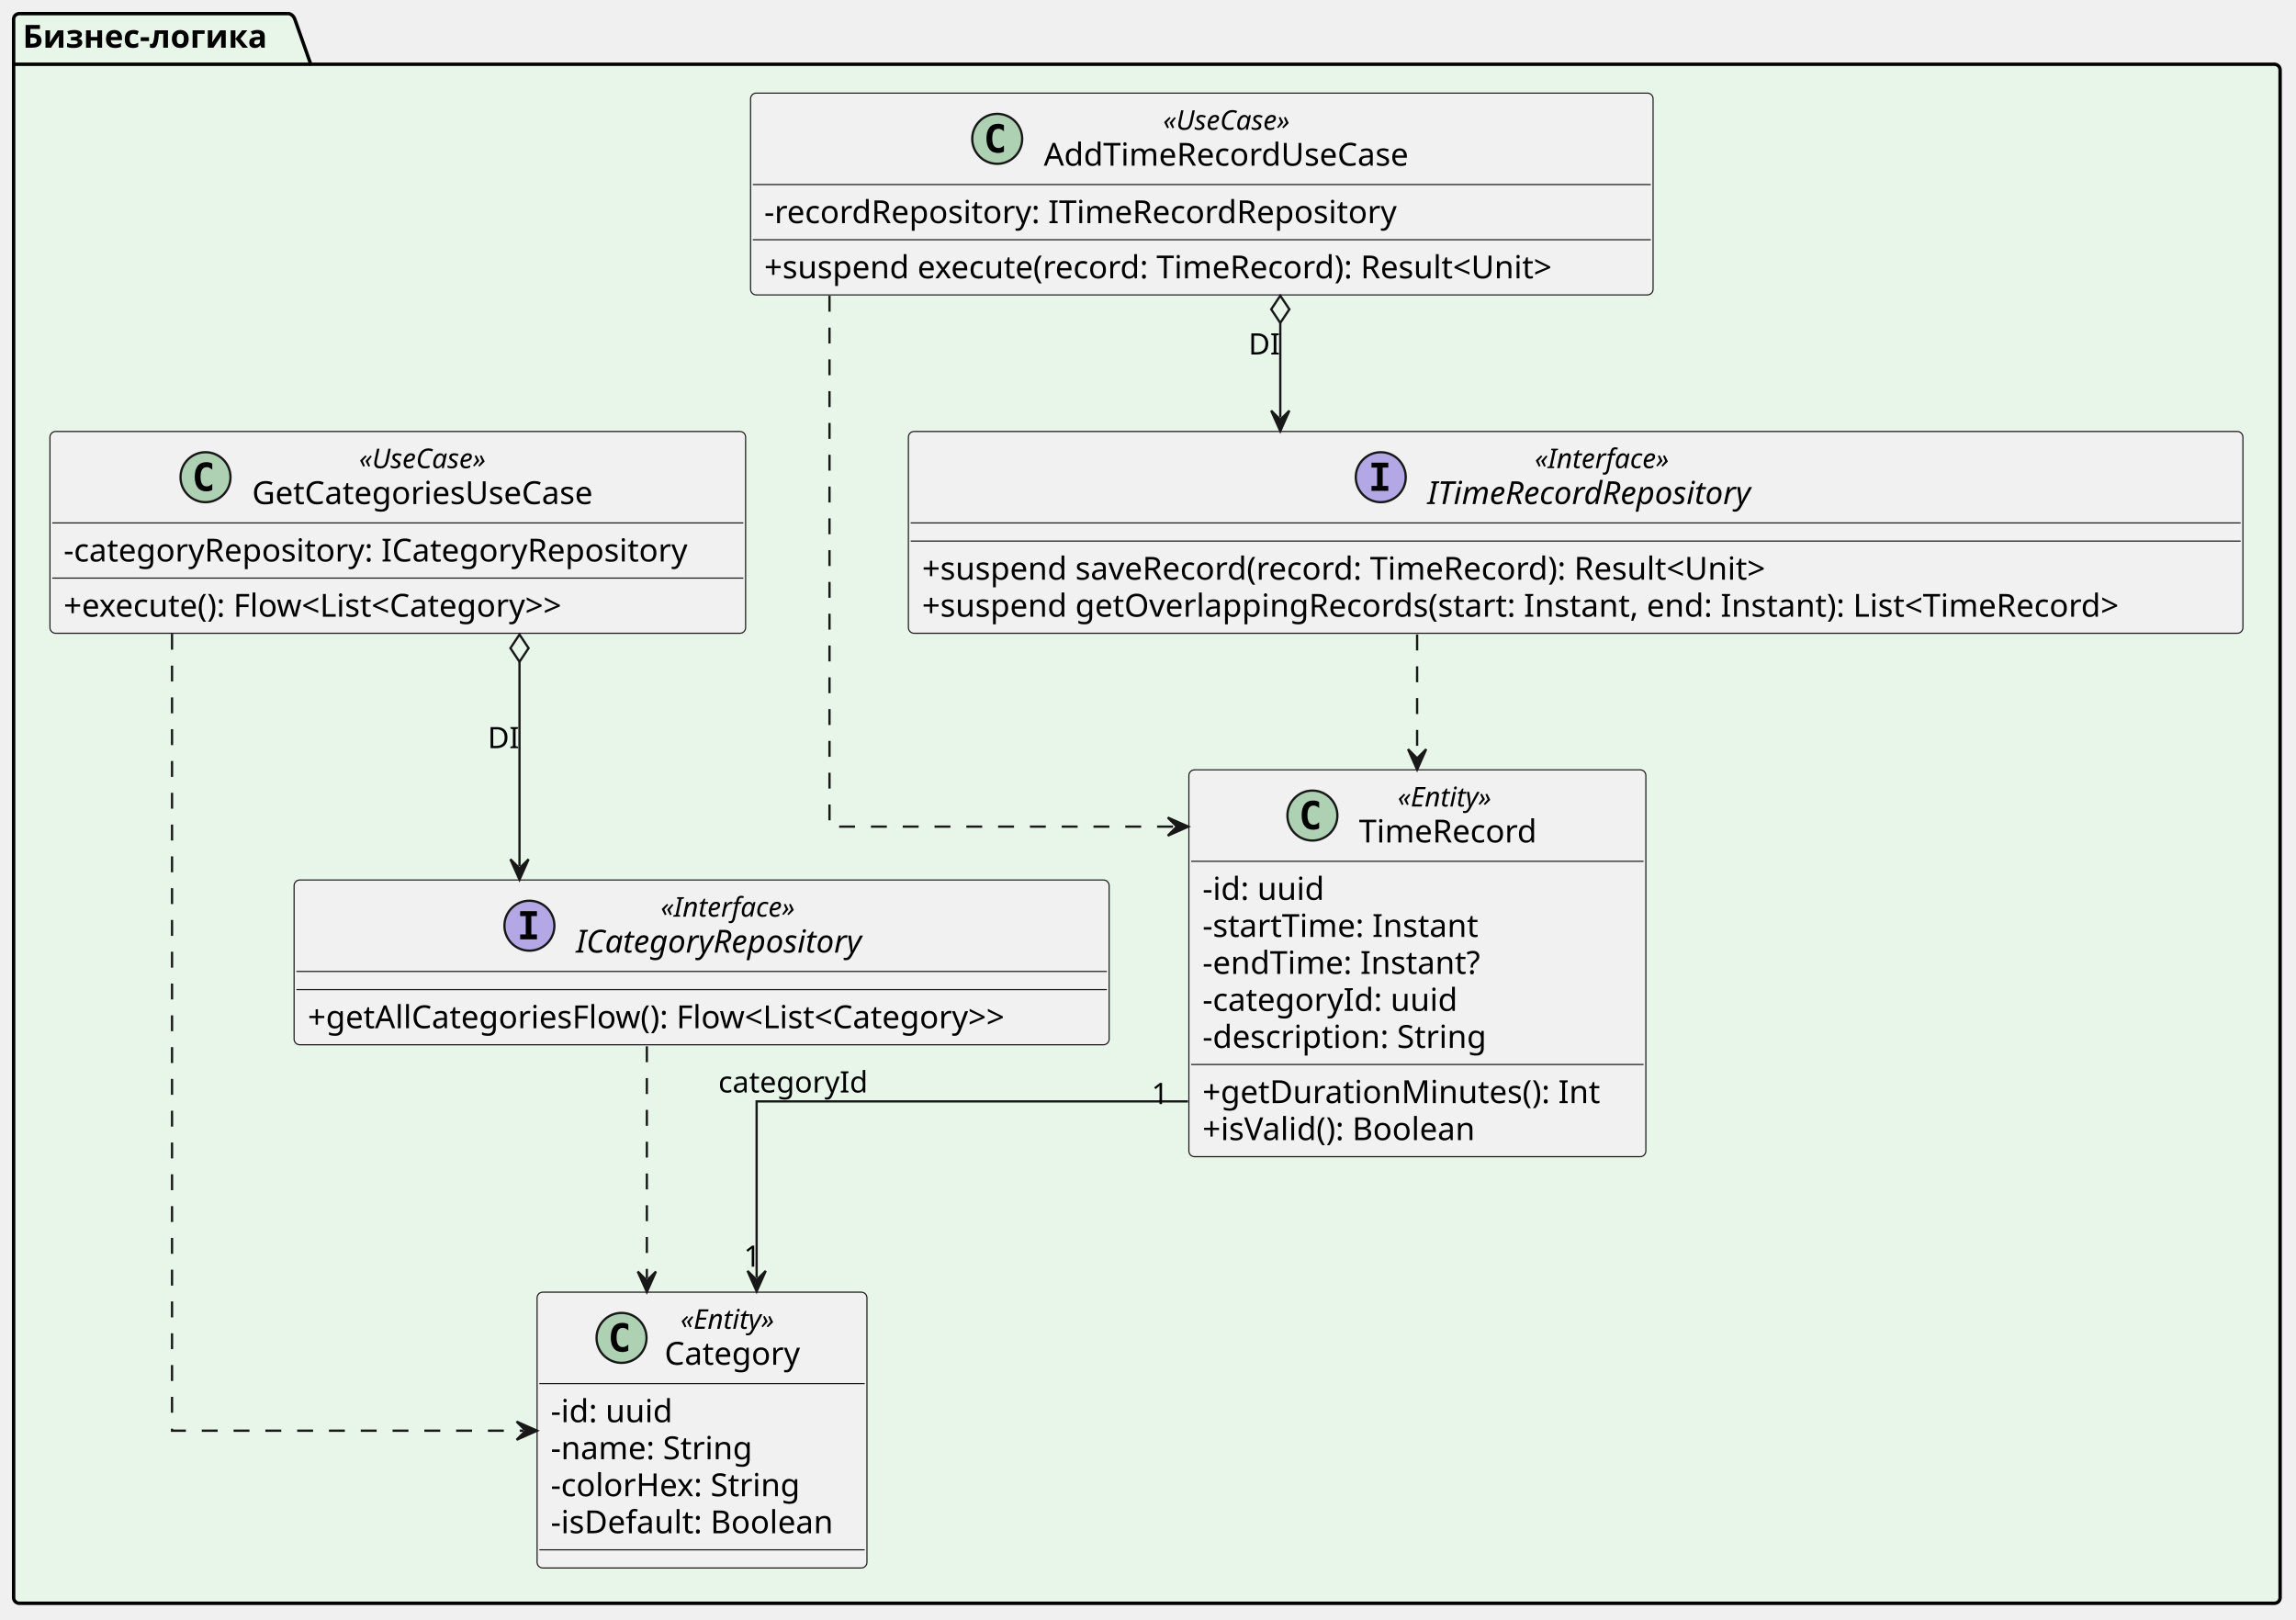
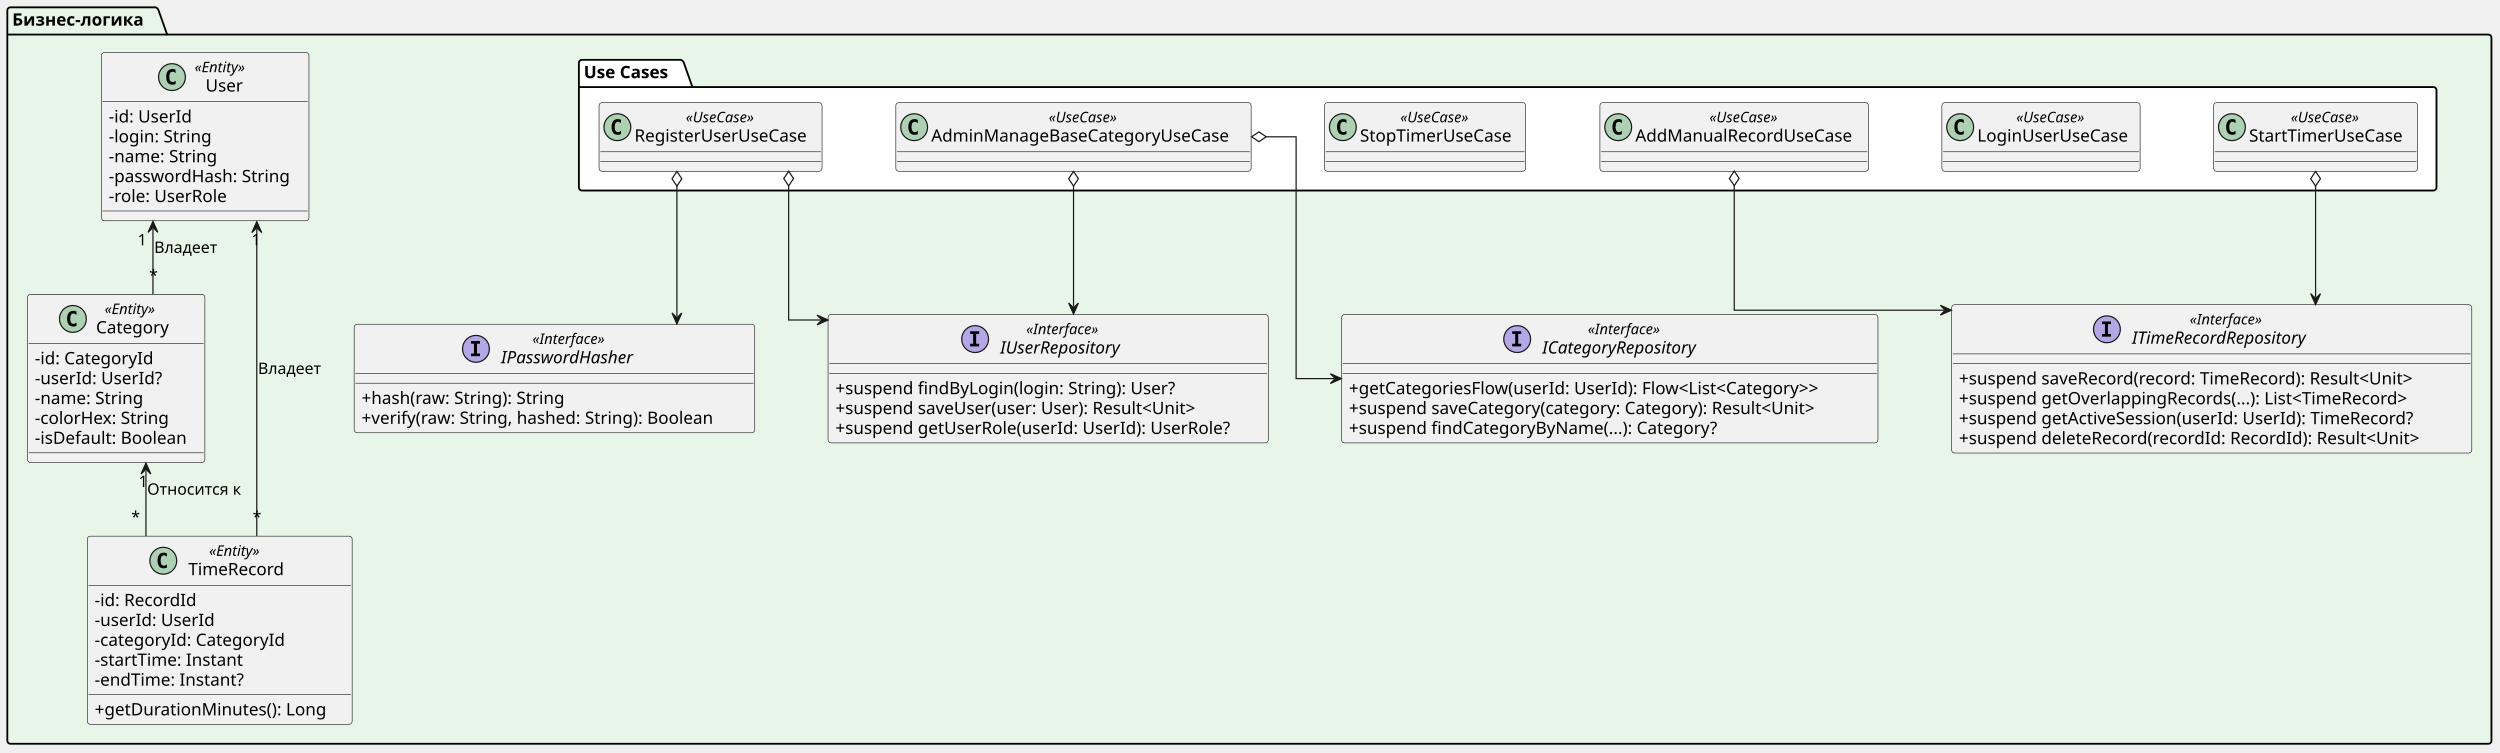
- <svg xmlns="http://www.w3.org/2000/svg" contentStyleType="text/css" data-diagram-type="CLASS" height="713px" preserveAspectRatio="none" style="width:1011px;height:713px;background:#FFFFFF;" version="1.1" viewBox="0 0 1011 713" width="1011px" zoomAndPan="magnify">
+ <svg xmlns="http://www.w3.org/2000/svg" contentStyleType="text/css" data-diagram-type="CLASS" height="616px" preserveAspectRatio="none" style="width:2047px;height:616px;background:#FFFFFF;" version="1.1" viewBox="0 0 2047 616" width="2047px" zoomAndPan="magnify">
  <defs />
  <g>
-     <g class="cluster" data-entity="......-......" data-source-line="4" data-uid="ent0002" id="cluster_......-......">
-       <path d="M8.5,6 L127.338,6 A3.75,3.75 0 0 1 129.838,8.5 L136.838,28.297 L1001.5,28.297 A2.5,2.5 0 0 1 1004,30.797 L1004,703.5 A2.5,2.5 0 0 1 1001.5,706 L8.5,706 A2.5,2.5 0 0 1 6,703.5 L6,8.5 A2.5,2.5 0 0 1 8.5,6" fill="#E8F5E9" style="stroke:#000000;stroke-width:1.5;" />
+     <g class="cluster" data-entity="......-......" data-source-line="6" data-uid="ent0002" id="cluster_......-......">
+       <path d="M8.5,6 L127.338,6 A3.75,3.75 0 0 1 129.838,8.5 L136.838,28.297 L2037.5,28.297 A2.5,2.5 0 0 1 2040,30.797 L2040,606.5 A2.5,2.5 0 0 1 2037.5,609 L8.5,609 A2.5,2.5 0 0 1 6,606.5 L6,8.5 A2.5,2.5 0 0 1 8.5,6" fill="#E8F5E9" style="stroke:#000000;stroke-width:1.5;" />
      <line style="stroke:#000000;stroke-width:1.5;" x1="6" x2="136.838" y1="28.297" y2="28.297" />
      <text fill="#000000" font-family="sans-serif" font-size="14" font-weight="bold" lengthAdjust="spacing" textLength="117.838" x="10" y="20.995">Бизнес-логика</text>
    </g>
-     <g class="entity" data-entity="TimeRecord" data-source-line="6" data-uid="ent0003" id="entity_TimeRecord">
-       <rect fill="#F1F1F1" height="170.344" rx="2.5" ry="2.5" style="stroke:#181818;stroke-width:0.5;" width="201.219" x="523.5" y="339" />
-       <ellipse cx="577.89" cy="359.133" fill="#ADD1B2" rx="11" ry="11" style="stroke:#181818;stroke-width:1;" />
-       <path d="M580.859,364.773 Q580.281,365.07 579.64,365.211 Q579,365.367 578.296,365.367 Q575.796,365.367 574.468,363.727 Q573.156,362.07 573.156,358.945 Q573.156,355.82 574.468,354.164 Q575.796,352.508 578.296,352.508 Q579,352.508 579.64,352.664 Q580.296,352.82 580.859,353.117 L580.859,355.836 Q580.234,355.258 579.64,354.992 Q579.046,354.711 578.421,354.711 Q577.078,354.711 576.39,355.789 Q575.703,356.852 575.703,358.945 Q575.703,361.039 576.39,362.117 Q577.078,363.18 578.421,363.18 Q579.046,363.18 579.64,362.914 Q580.234,362.633 580.859,362.055 L580.859,364.773 Z " fill="#000000" />
-       <text fill="#000000" font-family="sans-serif" font-size="12" font-style="italic" lengthAdjust="spacing" textLength="49.846" x="615.437" y="355.139">«Entity»</text>
-       <text fill="#000000" font-family="sans-serif" font-size="14" lengthAdjust="spacing" textLength="83.939" x="598.39" y="370.964">TimeRecord</text>
-       <line style="stroke:#181818;stroke-width:0.5;" x1="524.5" x2="723.719" y1="379.266" y2="379.266" />
-       <text fill="#000000" font-family="sans-serif" font-size="14" lengthAdjust="spacing" textLength="57.518" x="529.5" y="396.261">-id: uuid</text>
-       <text fill="#000000" font-family="sans-serif" font-size="14" lengthAdjust="spacing" textLength="130.245" x="529.5" y="412.558">-startTime: Instant</text>
-       <text fill="#000000" font-family="sans-serif" font-size="14" lengthAdjust="spacing" textLength="131.441" x="529.5" y="428.854">-endTime: Instant?</text>
-       <text fill="#000000" font-family="sans-serif" font-size="14" lengthAdjust="spacing" textLength="119.629" x="529.5" y="445.151">-categoryId: uuid</text>
-       <text fill="#000000" font-family="sans-serif" font-size="14" lengthAdjust="spacing" textLength="133.841" x="529.5" y="461.448">-description: String</text>
-       <line style="stroke:#181818;stroke-width:0.5;" x1="524.5" x2="723.719" y1="468.75" y2="468.75" />
-       <text fill="#000000" font-family="sans-serif" font-size="14" lengthAdjust="spacing" textLength="189.219" x="529.5" y="485.745">+getDurationMinutes(): Int</text>
-       <text fill="#000000" font-family="sans-serif" font-size="14" lengthAdjust="spacing" textLength="134.518" x="529.5" y="502.042">+isValid(): Boolean</text>
+     <g class="cluster" data-entity="Use Cases" data-source-line="57" data-uid="ent0010" id="cluster_Use Cases">
+       <path d="M476.5,49 L557.453,49 A3.75,3.75 0 0 1 559.953,51.5 L566.953,71.297 L1992.5,71.297 A2.5,2.5 0 0 1 1995,73.797 L1995,153.5 A2.5,2.5 0 0 1 1992.5,156 L476.5,156 A2.5,2.5 0 0 1 474,153.5 L474,51.5 A2.5,2.5 0 0 1 476.5,49" fill="#FFFFFF" style="stroke:#000000;stroke-width:1.5;" />
+       <line style="stroke:#000000;stroke-width:1.5;" x1="474" x2="566.953" y1="71.297" y2="71.297" />
+       <text fill="#000000" font-family="sans-serif" font-size="14" font-weight="bold" lengthAdjust="spacing" textLength="79.953" x="478" y="63.995">Use Cases</text>
+     </g>
+     <g class="entity" data-entity="User" data-source-line="8" data-uid="ent0003" id="entity_User">
+       <rect fill="#F1F1F1" height="137.75" rx="2.5" ry="2.5" style="stroke:#181818;stroke-width:0.5;" width="169.985" x="83" y="43" />
+       <ellipse cx="140.82" cy="63.133" fill="#ADD1B2" rx="11" ry="11" style="stroke:#181818;stroke-width:1;" />
+       <path d="M143.789,68.773 Q143.21,69.07 142.57,69.211 Q141.929,69.367 141.226,69.367 Q138.726,69.367 137.398,67.727 Q136.085,66.07 136.085,62.945 Q136.085,59.82 137.398,58.164 Q138.726,56.508 141.226,56.508 Q141.929,56.508 142.57,56.664 Q143.226,56.82 143.789,57.117 L143.789,59.836 Q143.164,59.258 142.57,58.992 Q141.976,58.711 141.351,58.711 Q140.007,58.711 139.32,59.789 Q138.632,60.852 138.632,62.945 Q138.632,65.039 139.32,66.117 Q140.007,67.18 141.351,67.18 Q141.976,67.18 142.57,66.914 Q143.164,66.633 143.789,66.055 L143.789,68.773 Z " fill="#000000" />
+       <text fill="#000000" font-family="sans-serif" font-size="12" font-style="italic" lengthAdjust="spacing" textLength="49.846" x="159.32" y="59.139">«Entity»</text>
+       <text fill="#000000" font-family="sans-serif" font-size="14" lengthAdjust="spacing" textLength="31.91" x="168.288" y="74.964">User</text>
+       <line style="stroke:#181818;stroke-width:0.5;" x1="84" x2="251.985" y1="83.266" y2="83.266" />
+       <text fill="#000000" font-family="sans-serif" font-size="14" lengthAdjust="spacing" textLength="71.921" x="89" y="100.261">-id: UserId</text>
+       <text fill="#000000" font-family="sans-serif" font-size="14" lengthAdjust="spacing" textLength="90.105" x="89" y="116.558">-login: String</text>
+       <text fill="#000000" font-family="sans-serif" font-size="14" lengthAdjust="spacing" textLength="95.703" x="89" y="132.855">-name: String</text>
+       <text fill="#000000" font-family="sans-serif" font-size="14" lengthAdjust="spacing" textLength="157.985" x="89" y="149.151">-passwordHash: String</text>
+       <text fill="#000000" font-family="sans-serif" font-size="14" lengthAdjust="spacing" textLength="103.749" x="89" y="165.448">-role: UserRole</text>
+       <line style="stroke:#181818;stroke-width:0.5;" x1="84" x2="251.985" y1="172.75" y2="172.75" />
    </g>
    <g class="entity" data-entity="Category" data-source-line="16" data-uid="ent0004" id="entity_Category">
-       <rect fill="#F1F1F1" height="121.453" rx="2.5" ry="2.5" style="stroke:#181818;stroke-width:0.5;" width="145.246" x="236.5" y="569" />
-       <ellipse cx="273.683" cy="589.133" fill="#ADD1B2" rx="11" ry="11" style="stroke:#181818;stroke-width:1;" />
-       <path d="M276.652,594.773 Q276.074,595.07 275.433,595.211 Q274.793,595.367 274.089,595.367 Q271.589,595.367 270.261,593.727 Q268.949,592.07 268.949,588.945 Q268.949,585.82 270.261,584.164 Q271.589,582.508 274.089,582.508 Q274.793,582.508 275.433,582.664 Q276.089,582.82 276.652,583.117 L276.652,585.836 Q276.027,585.258 275.433,584.992 Q274.839,584.711 274.214,584.711 Q272.871,584.711 272.183,585.789 Q271.496,586.852 271.496,588.945 Q271.496,591.039 272.183,592.117 Q272.871,593.18 274.214,593.18 Q274.839,593.18 275.433,592.914 Q276.027,592.633 276.652,592.055 L276.652,594.773 Z " fill="#000000" />
-       <text fill="#000000" font-family="sans-serif" font-size="12" font-style="italic" lengthAdjust="spacing" textLength="49.846" x="299.665" y="585.139">«Entity»</text>
-       <text fill="#000000" font-family="sans-serif" font-size="14" lengthAdjust="spacing" textLength="63.95" x="292.613" y="600.964">Category</text>
-       <line style="stroke:#181818;stroke-width:0.5;" x1="237.5" x2="380.746" y1="609.266" y2="609.266" />
-       <text fill="#000000" font-family="sans-serif" font-size="14" lengthAdjust="spacing" textLength="57.518" x="242.5" y="626.261">-id: uuid</text>
-       <text fill="#000000" font-family="sans-serif" font-size="14" lengthAdjust="spacing" textLength="95.703" x="242.5" y="642.558">-name: String</text>
-       <text fill="#000000" font-family="sans-serif" font-size="14" lengthAdjust="spacing" textLength="117.899" x="242.5" y="658.855">-colorHex: String</text>
-       <text fill="#000000" font-family="sans-serif" font-size="14" lengthAdjust="spacing" textLength="133.246" x="242.5" y="675.151">-isDefault: Boolean</text>
-       <line style="stroke:#181818;stroke-width:0.5;" x1="237.5" x2="380.746" y1="682.453" y2="682.453" />
-     </g>
-     <g class="entity" data-entity="ITimeRecordRepository" data-source-line="23" data-uid="ent0005" id="entity_ITimeRecordRepository">
-       <rect fill="#F1F1F1" height="88.859" rx="2.5" ry="2.5" style="stroke:#181818;stroke-width:0.5;" width="587.627" x="400" y="190" />
-       <ellipse cx="607.994" cy="210.133" fill="#B4A7E5" rx="11" ry="11" style="stroke:#181818;stroke-width:1;" />
-       <path d="M603.915,205.898 L603.915,203.742 L611.306,203.742 L611.306,205.898 L608.837,205.898 L608.837,213.977 L611.306,213.977 L611.306,216.133 L603.915,216.133 L603.915,213.977 L606.384,213.977 L606.384,205.898 L603.915,205.898 Z " fill="#000000" />
-       <text fill="#000000" font-family="sans-serif" font-size="12" font-style="italic" lengthAdjust="spacing" textLength="68.537" x="675.795" y="206.139">«Interface»</text>
-       <text fill="#000000" font-family="sans-serif" font-size="14" font-style="italic" lengthAdjust="spacing" textLength="163.14" x="628.494" y="221.964">ITimeRecordRepository</text>
-       <line style="stroke:#181818;stroke-width:0.5;" x1="401" x2="986.627" y1="230.266" y2="230.266" />
-       <line style="stroke:#181818;stroke-width:0.5;" x1="401" x2="986.627" y1="238.266" y2="238.266" />
-       <text fill="#000000" font-family="sans-serif" font-size="14" lengthAdjust="spacing" textLength="411.236" x="406" y="255.261">+suspend saveRecord(record: TimeRecord): Result&lt;Unit&gt;</text>
-       <text fill="#000000" font-family="sans-serif" font-size="14" lengthAdjust="spacing" textLength="575.627" x="406" y="271.558">+suspend getOverlappingRecords(start: Instant, end: Instant): List&lt;TimeRecord&gt;</text>
-     </g>
-     <g class="entity" data-entity="ICategoryRepository" data-source-line="28" data-uid="ent0006" id="entity_ICategoryRepository">
-       <rect fill="#F1F1F1" height="72.562" rx="2.5" ry="2.5" style="stroke:#181818;stroke-width:0.5;" width="358.89" x="129.5" y="387.5" />
-       <ellipse cx="233.119" cy="407.633" fill="#B4A7E5" rx="11" ry="11" style="stroke:#181818;stroke-width:1;" />
-       <path d="M229.041,403.398 L229.041,401.242 L236.432,401.242 L236.432,403.398 L233.963,403.398 L233.963,411.477 L236.432,411.477 L236.432,413.633 L229.041,413.633 L229.041,411.477 L231.51,411.477 L231.51,403.398 L229.041,403.398 Z " fill="#000000" />
-       <text fill="#000000" font-family="sans-serif" font-size="12" font-style="italic" lengthAdjust="spacing" textLength="68.537" x="290.926" y="403.639">«Interface»</text>
-       <text fill="#000000" font-family="sans-serif" font-size="14" font-style="italic" lengthAdjust="spacing" textLength="143.151" x="253.619" y="419.464">ICategoryRepository</text>
-       <line style="stroke:#181818;stroke-width:0.5;" x1="130.5" x2="487.39" y1="427.766" y2="427.766" />
-       <line style="stroke:#181818;stroke-width:0.5;" x1="130.5" x2="487.39" y1="435.766" y2="435.766" />
-       <text fill="#000000" font-family="sans-serif" font-size="14" lengthAdjust="spacing" textLength="346.89" x="135.5" y="452.761">+getAllCategoriesFlow(): Flow&lt;List&lt;Category&gt;&gt;</text>
-     </g>
-     <g class="entity" data-entity="AddTimeRecordUseCase" data-source-line="32" data-uid="ent0007" id="entity_AddTimeRecordUseCase">
-       <rect fill="#F1F1F1" height="88.859" rx="2.5" ry="2.5" style="stroke:#181818;stroke-width:0.5;" width="397.403" x="330.5" y="41" />
-       <ellipse cx="439.099" cy="61.133" fill="#ADD1B2" rx="11" ry="11" style="stroke:#181818;stroke-width:1;" />
-       <path d="M442.068,66.773 Q441.49,67.07 440.849,67.211 Q440.209,67.367 439.505,67.367 Q437.005,67.367 435.677,65.727 Q434.365,64.07 434.365,60.945 Q434.365,57.82 435.677,56.164 Q437.005,54.508 439.505,54.508 Q440.209,54.508 440.849,54.664 Q441.505,54.82 442.068,55.117 L442.068,57.836 Q441.443,57.258 440.849,56.992 Q440.255,56.711 439.63,56.711 Q438.287,56.711 437.599,57.789 Q436.912,58.852 436.912,60.945 Q436.912,63.039 437.599,64.117 Q438.287,65.18 439.63,65.18 Q440.255,65.18 440.849,64.914 Q441.443,64.633 442.068,64.055 L442.068,66.773 Z " fill="#000000" />
-       <text fill="#000000" font-family="sans-serif" font-size="12" font-style="italic" lengthAdjust="spacing" textLength="66.598" x="512.153" y="57.139">«UseCase»</text>
-       <text fill="#000000" font-family="sans-serif" font-size="14" lengthAdjust="spacing" textLength="171.705" x="459.599" y="72.964">AddTimeRecordUseCase</text>
-       <line style="stroke:#181818;stroke-width:0.5;" x1="331.5" x2="726.903" y1="81.266" y2="81.266" />
-       <text fill="#000000" font-family="sans-serif" font-size="14" lengthAdjust="spacing" textLength="297.705" x="336.5" y="98.261">-recordRepository: ITimeRecordRepository</text>
-       <line style="stroke:#181818;stroke-width:0.5;" x1="331.5" x2="726.903" y1="105.562" y2="105.562" />
-       <text fill="#000000" font-family="sans-serif" font-size="14" lengthAdjust="spacing" textLength="385.403" x="336.5" y="122.558">+suspend execute(record: TimeRecord): Result&lt;Unit&gt;</text>
-     </g>
-     <g class="entity" data-entity="GetCategoriesUseCase" data-source-line="37" data-uid="ent0008" id="entity_GetCategoriesUseCase">
-       <rect fill="#F1F1F1" height="88.859" rx="2.5" ry="2.5" style="stroke:#181818;stroke-width:0.5;" width="306.315" x="22" y="190" />
-       <ellipse cx="90.493" cy="210.133" fill="#ADD1B2" rx="11" ry="11" style="stroke:#181818;stroke-width:1;" />
-       <path d="M93.461,215.773 Q92.883,216.07 92.243,216.211 Q91.602,216.367 90.899,216.367 Q88.399,216.367 87.071,214.727 Q85.758,213.07 85.758,209.945 Q85.758,206.82 87.071,205.164 Q88.399,203.508 90.899,203.508 Q91.602,203.508 92.243,203.664 Q92.899,203.82 93.461,204.117 L93.461,206.836 Q92.836,206.258 92.243,205.992 Q91.649,205.711 91.024,205.711 Q89.68,205.711 88.993,206.789 Q88.305,207.852 88.305,209.945 Q88.305,212.039 88.993,213.117 Q89.68,214.18 91.024,214.18 Q91.649,214.18 92.243,213.914 Q92.836,213.633 93.461,213.055 L93.461,215.773 Z " fill="#000000" />
-       <text fill="#000000" font-family="sans-serif" font-size="12" font-style="italic" lengthAdjust="spacing" textLength="66.598" x="158.108" y="206.139">«UseCase»</text>
-       <text fill="#000000" font-family="sans-serif" font-size="14" lengthAdjust="spacing" textLength="160.829" x="110.993" y="221.964">GetCategoriesUseCase</text>
-       <line style="stroke:#181818;stroke-width:0.5;" x1="23" x2="327.315" y1="230.266" y2="230.266" />
-       <text fill="#000000" font-family="sans-serif" font-size="14" lengthAdjust="spacing" textLength="294.315" x="28" y="247.261">-categoryRepository: ICategoryRepository</text>
-       <line style="stroke:#181818;stroke-width:0.5;" x1="23" x2="327.315" y1="254.562" y2="254.562" />
-       <text fill="#000000" font-family="sans-serif" font-size="14" lengthAdjust="spacing" textLength="255.309" x="28" y="271.558">+execute(): Flow&lt;List&lt;Category&gt;&gt;</text>
-     </g>
-     <g class="link" data-entity-1="TimeRecord" data-entity-2="Category" data-source-line="42" data-uid="lnk9" id="link_TimeRecord_Category">
-       <path codeLine="42" d="M523.1,485 C439.1,485 333.17,485 333.17,485 C333.17,485 333.17,523.15 333.17,562.64" fill="none" id="TimeRecord-to-Category" style="stroke:#181818;stroke-width:1;" />
-       <polygon fill="#181818" points="333.17,568.64,337.17,559.64,333.17,563.64,329.17,559.64,333.17,568.64" style="stroke:#181818;stroke-width:1;" />
-       <text fill="#000000" font-family="sans-serif" font-size="13" lengthAdjust="spacing" textLength="69.539" x="316.31" y="481.067">categoryId</text>
-       <text fill="#000000" font-family="sans-serif" font-size="13" lengthAdjust="spacing" textLength="8.271" x="507.071" y="486.155">1</text>
-       <text fill="#000000" font-family="sans-serif" font-size="13" lengthAdjust="spacing" textLength="8.271" x="327.504" y="557.784">1</text>
-     </g>
-     <g class="link" data-entity-1="AddTimeRecordUseCase" data-entity-2="ITimeRecordRepository" data-source-line="43" data-uid="lnk10" id="link_AddTimeRecordUseCase_ITimeRecordRepository">
-       <path codeLine="43" d="M563.75,142.2 C563.75,161.06 563.75,164.97 563.75,183.83" fill="none" id="AddTimeRecordUseCase-ITimeRecordRepository" style="stroke:#181818;stroke-width:1;" />
-       <polygon fill="none" points="563.75,130.2,559.75,136.2,563.75,142.2,567.75,136.2,563.75,130.2" style="stroke:#181818;stroke-width:1;" />
-       <polygon fill="#181818" points="563.75,189.83,567.75,180.83,563.75,184.83,559.75,180.83,563.75,189.83" style="stroke:#181818;stroke-width:1;" />
-       <text fill="#000000" font-family="sans-serif" font-size="13" lengthAdjust="spacing" textLength="13.844" x="549.75" y="156.087">DI</text>
-     </g>
-     <g class="link" data-entity-1="GetCategoriesUseCase" data-entity-2="ICategoryRepository" data-source-line="44" data-uid="lnk11" id="link_GetCategoriesUseCase_ICategoryRepository">
-       <path codeLine="44" d="M228.75,291.41 C228.75,324.35 228.75,350.53 228.75,381.36" fill="none" id="GetCategoriesUseCase-ICategoryRepository" style="stroke:#181818;stroke-width:1;" />
-       <polygon fill="none" points="228.75,279.41,224.75,285.41,228.75,291.41,232.75,285.41,228.75,279.41" style="stroke:#181818;stroke-width:1;" />
-       <polygon fill="#181818" points="228.75,387.36,232.75,378.36,228.75,382.36,224.75,378.36,228.75,387.36" style="stroke:#181818;stroke-width:1;" />
-       <text fill="#000000" font-family="sans-serif" font-size="13" lengthAdjust="spacing" textLength="13.844" x="214.75" y="329.447">DI</text>
-     </g>
-     <g class="link" data-entity-1="AddTimeRecordUseCase" data-entity-2="TimeRecord" data-source-line="46" data-uid="lnk12" id="link_AddTimeRecordUseCase_TimeRecord">
-       <path codeLine="46" d="M365.25,130.25 C365.25,208.97 365.25,364 365.25,364 C365.25,364 444.57,364 517.22,364" fill="none" id="AddTimeRecordUseCase-to-TimeRecord" style="stroke:#181818;stroke-width:1;stroke-dasharray:7,7;" />
-       <polygon fill="#181818" points="523.22,364,514.22,360,518.22,364,514.22,368,523.22,364" style="stroke:#181818;stroke-width:1;" />
-     </g>
-     <g class="link" data-entity-1="GetCategoriesUseCase" data-entity-2="Category" data-source-line="47" data-uid="lnk13" id="link_GetCategoriesUseCase_Category">
-       <path codeLine="47" d="M75.75,279.1 C75.75,382.53 75.75,630 75.75,630 C75.75,630 162.01,630 230.48,630" fill="none" id="GetCategoriesUseCase-to-Category" style="stroke:#181818;stroke-width:1;stroke-dasharray:7,7;" />
-       <polygon fill="#181818" points="236.48,630,227.48,626,231.48,630,227.48,634,236.48,630" style="stroke:#181818;stroke-width:1;" />
-     </g>
-     <g class="link" data-entity-1="ITimeRecordRepository" data-entity-2="TimeRecord" data-source-line="48" data-uid="lnk14" id="link_ITimeRecordRepository_TimeRecord">
-       <path codeLine="48" d="M624,279.41 C624,297.25 624,312.38 624,332.91" fill="none" id="ITimeRecordRepository-to-TimeRecord" style="stroke:#181818;stroke-width:1;stroke-dasharray:7,7;" />
-       <polygon fill="#181818" points="624,338.91,628,329.91,624,333.91,620,329.91,624,338.91" style="stroke:#181818;stroke-width:1;" />
-     </g>
-     <g class="link" data-entity-1="ICategoryRepository" data-entity-2="Category" data-source-line="49" data-uid="lnk15" id="link_ICategoryRepository_Category">
-       <path codeLine="49" d="M284.83,460.74 C284.83,490.76 284.83,527.81 284.83,562.91" fill="none" id="ICategoryRepository-to-Category" style="stroke:#181818;stroke-width:1;stroke-dasharray:7,7;" />
-       <polygon fill="#181818" points="284.83,568.91,288.83,559.91,284.83,563.91,280.83,559.91,284.83,568.91" style="stroke:#181818;stroke-width:1;" />
+       <rect fill="#F1F1F1" height="137.75" rx="2.5" ry="2.5" style="stroke:#181818;stroke-width:0.5;" width="145.246" x="22.5" y="241" />
+       <ellipse cx="59.683" cy="261.133" fill="#ADD1B2" rx="11" ry="11" style="stroke:#181818;stroke-width:1;" />
+       <path d="M62.652,266.773 Q62.074,267.07 61.433,267.211 Q60.792,267.367 60.089,267.367 Q57.589,267.367 56.261,265.727 Q54.949,264.07 54.949,260.945 Q54.949,257.82 56.261,256.164 Q57.589,254.508 60.089,254.508 Q60.792,254.508 61.433,254.664 Q62.089,254.82 62.652,255.117 L62.652,257.836 Q62.027,257.258 61.433,256.992 Q60.839,256.711 60.214,256.711 Q58.871,256.711 58.183,257.789 Q57.496,258.852 57.496,260.945 Q57.496,263.039 58.183,264.117 Q58.871,265.18 60.214,265.18 Q60.839,265.18 61.433,264.914 Q62.027,264.633 62.652,264.055 L62.652,266.773 Z " fill="#000000" />
+       <text fill="#000000" font-family="sans-serif" font-size="12" font-style="italic" lengthAdjust="spacing" textLength="49.846" x="85.665" y="257.139">«Entity»</text>
+       <text fill="#000000" font-family="sans-serif" font-size="14" lengthAdjust="spacing" textLength="63.95" x="78.613" y="272.964">Category</text>
+       <line style="stroke:#181818;stroke-width:0.5;" x1="23.5" x2="166.746" y1="281.266" y2="281.266" />
+       <text fill="#000000" font-family="sans-serif" font-size="14" lengthAdjust="spacing" textLength="103.961" x="28.5" y="298.261">-id: CategoryId</text>
+       <text fill="#000000" font-family="sans-serif" font-size="14" lengthAdjust="spacing" textLength="110.127" x="28.5" y="314.558">-userId: UserId?</text>
+       <text fill="#000000" font-family="sans-serif" font-size="14" lengthAdjust="spacing" textLength="95.703" x="28.5" y="330.854">-name: String</text>
+       <text fill="#000000" font-family="sans-serif" font-size="14" lengthAdjust="spacing" textLength="117.899" x="28.5" y="347.151">-colorHex: String</text>
+       <text fill="#000000" font-family="sans-serif" font-size="14" lengthAdjust="spacing" textLength="133.246" x="28.5" y="363.448">-isDefault: Boolean</text>
+       <line style="stroke:#181818;stroke-width:0.5;" x1="23.5" x2="166.746" y1="370.75" y2="370.75" />
+     </g>
+     <g class="entity" data-entity="TimeRecord" data-source-line="24" data-uid="ent0005" id="entity_TimeRecord">
+       <rect fill="#F1F1F1" height="154.047" rx="2.5" ry="2.5" style="stroke:#181818;stroke-width:0.5;" width="216.852" x="71.5" y="439" />
+       <ellipse cx="133.707" cy="459.133" fill="#ADD1B2" rx="11" ry="11" style="stroke:#181818;stroke-width:1;" />
+       <path d="M136.676,464.773 Q136.098,465.07 135.457,465.211 Q134.816,465.367 134.113,465.367 Q131.613,465.367 130.285,463.727 Q128.973,462.07 128.973,458.945 Q128.973,455.82 130.285,454.164 Q131.613,452.508 134.113,452.508 Q134.816,452.508 135.457,452.664 Q136.113,452.82 136.676,453.117 L136.676,455.836 Q136.051,455.258 135.457,454.992 Q134.863,454.711 134.238,454.711 Q132.894,454.711 132.207,455.789 Q131.519,456.852 131.519,458.945 Q131.519,461.039 132.207,462.117 Q132.894,463.18 134.238,463.18 Q134.863,463.18 135.457,462.914 Q136.051,462.633 136.676,462.055 L136.676,464.773 Z " fill="#000000" />
+       <text fill="#000000" font-family="sans-serif" font-size="12" font-style="italic" lengthAdjust="spacing" textLength="49.846" x="171.253" y="455.139">«Entity»</text>
+       <text fill="#000000" font-family="sans-serif" font-size="14" lengthAdjust="spacing" textLength="83.939" x="154.207" y="470.964">TimeRecord</text>
+       <line style="stroke:#181818;stroke-width:0.5;" x1="72.5" x2="287.353" y1="479.266" y2="479.266" />
+       <text fill="#000000" font-family="sans-serif" font-size="14" lengthAdjust="spacing" textLength="89.257" x="77.5" y="496.261">-id: RecordId</text>
+       <text fill="#000000" font-family="sans-serif" font-size="14" lengthAdjust="spacing" textLength="102.696" x="77.5" y="512.558">-userId: UserId</text>
+       <text fill="#000000" font-family="sans-serif" font-size="14" lengthAdjust="spacing" textLength="166.072" x="77.5" y="528.855">-categoryId: CategoryId</text>
+       <text fill="#000000" font-family="sans-serif" font-size="14" lengthAdjust="spacing" textLength="130.245" x="77.5" y="545.151">-startTime: Instant</text>
+       <text fill="#000000" font-family="sans-serif" font-size="14" lengthAdjust="spacing" textLength="131.441" x="77.5" y="561.448">-endTime: Instant?</text>
+       <line style="stroke:#181818;stroke-width:0.5;" x1="72.5" x2="287.353" y1="568.75" y2="568.75" />
+       <text fill="#000000" font-family="sans-serif" font-size="14" lengthAdjust="spacing" textLength="204.852" x="77.5" y="585.745">+getDurationMinutes(): Long</text>
+     </g>
+     <g class="entity" data-entity="IUserRepository" data-source-line="33" data-uid="ent0006" id="entity_IUserRepository">
+       <rect fill="#F1F1F1" height="105.156" rx="2.5" ry="2.5" style="stroke:#181818;stroke-width:0.5;" width="360.469" x="678" y="257.5" />
+       <ellipse cx="798.429" cy="277.633" fill="#B4A7E5" rx="11" ry="11" style="stroke:#181818;stroke-width:1;" />
+       <path d="M794.351,273.398 L794.351,271.242 L801.741,271.242 L801.741,273.398 L799.273,273.398 L799.273,281.477 L801.741,281.477 L801.741,283.633 L794.351,283.633 L794.351,281.477 L796.819,281.477 L796.819,273.398 L794.351,273.398 Z " fill="#000000" />
+       <text fill="#000000" font-family="sans-serif" font-size="12" font-style="italic" lengthAdjust="spacing" textLength="68.537" x="840.216" y="273.639">«Interface»</text>
+       <text fill="#000000" font-family="sans-serif" font-size="14" font-style="italic" lengthAdjust="spacing" textLength="111.111" x="818.929" y="289.464">IUserRepository</text>
+       <line style="stroke:#181818;stroke-width:0.5;" x1="679" x2="1037.469" y1="297.766" y2="297.766" />
+       <line style="stroke:#181818;stroke-width:0.5;" x1="679" x2="1037.469" y1="305.766" y2="305.766" />
+       <text fill="#000000" font-family="sans-serif" font-size="14" lengthAdjust="spacing" textLength="301.868" x="684" y="322.761">+suspend findByLogin(login: String): User?</text>
+       <text fill="#000000" font-family="sans-serif" font-size="14" lengthAdjust="spacing" textLength="327.134" x="684" y="339.058">+suspend saveUser(user: User): Result&lt;Unit&gt;</text>
+       <text fill="#000000" font-family="sans-serif" font-size="14" lengthAdjust="spacing" textLength="348.469" x="684" y="355.354">+suspend getUserRole(userId: UserId): UserRole?</text>
+     </g>
+     <g class="entity" data-entity="ITimeRecordRepository" data-source-line="39" data-uid="ent0007" id="entity_ITimeRecordRepository">
+       <rect fill="#F1F1F1" height="121.453" rx="2.5" ry="2.5" style="stroke:#181818;stroke-width:0.5;" width="425.909" x="1598" y="249.5" />
+       <ellipse cx="1725.135" cy="269.633" fill="#B4A7E5" rx="11" ry="11" style="stroke:#181818;stroke-width:1;" />
+       <path d="M1721.057,265.398 L1721.057,263.242 L1728.447,263.242 L1728.447,265.398 L1725.978,265.398 L1725.978,273.477 L1728.447,273.477 L1728.447,275.633 L1721.057,275.633 L1721.057,273.477 L1723.525,273.477 L1723.525,265.398 L1721.057,265.398 Z " fill="#000000" />
+       <text fill="#000000" font-family="sans-serif" font-size="12" font-style="italic" lengthAdjust="spacing" textLength="68.537" x="1792.936" y="265.639">«Interface»</text>
+       <text fill="#000000" font-family="sans-serif" font-size="14" font-style="italic" lengthAdjust="spacing" textLength="163.14" x="1745.635" y="281.464">ITimeRecordRepository</text>
+       <line style="stroke:#181818;stroke-width:0.5;" x1="1599" x2="2022.909" y1="289.766" y2="289.766" />
+       <line style="stroke:#181818;stroke-width:0.5;" x1="1599" x2="2022.909" y1="297.766" y2="297.766" />
+       <text fill="#000000" font-family="sans-serif" font-size="14" lengthAdjust="spacing" textLength="411.236" x="1604" y="314.761">+suspend saveRecord(record: TimeRecord): Result&lt;Unit&gt;</text>
+       <text fill="#000000" font-family="sans-serif" font-size="14" lengthAdjust="spacing" textLength="405.31" x="1604" y="331.058">+suspend getOverlappingRecords(...): List&lt;TimeRecord&gt;</text>
+       <text fill="#000000" font-family="sans-serif" font-size="14" lengthAdjust="spacing" textLength="403.963" x="1604" y="347.354">+suspend getActiveSession(userId: UserId): TimeRecord?</text>
+       <text fill="#000000" font-family="sans-serif" font-size="14" lengthAdjust="spacing" textLength="413.909" x="1604" y="363.651">+suspend deleteRecord(recordId: RecordId): Result&lt;Unit&gt;</text>
+     </g>
+     <g class="entity" data-entity="ICategoryRepository" data-source-line="46" data-uid="ent0008" id="entity_ICategoryRepository">
+       <rect fill="#F1F1F1" height="105.156" rx="2.5" ry="2.5" style="stroke:#181818;stroke-width:0.5;" width="439.178" x="1098.5" y="257.5" />
+       <ellipse cx="1242.263" cy="277.633" fill="#B4A7E5" rx="11" ry="11" style="stroke:#181818;stroke-width:1;" />
+       <path d="M1238.185,273.398 L1238.185,271.242 L1245.576,271.242 L1245.576,273.398 L1243.107,273.398 L1243.107,281.477 L1245.576,281.477 L1245.576,283.633 L1238.185,283.633 L1238.185,281.477 L1240.654,281.477 L1240.654,273.398 L1238.185,273.398 Z " fill="#000000" />
+       <text fill="#000000" font-family="sans-serif" font-size="12" font-style="italic" lengthAdjust="spacing" textLength="68.537" x="1300.07" y="273.639">«Interface»</text>
+       <text fill="#000000" font-family="sans-serif" font-size="14" font-style="italic" lengthAdjust="spacing" textLength="143.151" x="1262.763" y="289.464">ICategoryRepository</text>
+       <line style="stroke:#181818;stroke-width:0.5;" x1="1099.5" x2="1536.678" y1="297.766" y2="297.766" />
+       <line style="stroke:#181818;stroke-width:0.5;" x1="1099.5" x2="1536.678" y1="305.766" y2="305.766" />
+       <text fill="#000000" font-family="sans-serif" font-size="14" lengthAdjust="spacing" textLength="427.178" x="1104.5" y="322.761">+getCategoriesFlow(userId: UserId): Flow&lt;List&lt;Category&gt;&gt;</text>
+       <text fill="#000000" font-family="sans-serif" font-size="14" lengthAdjust="spacing" textLength="422.55" x="1104.5" y="339.058">+suspend saveCategory(category: Category): Result&lt;Unit&gt;</text>
+       <text fill="#000000" font-family="sans-serif" font-size="14" lengthAdjust="spacing" textLength="329.444" x="1104.5" y="355.354">+suspend findCategoryByName(...): Category?</text>
+     </g>
+     <g class="entity" data-entity="IPasswordHasher" data-source-line="52" data-uid="ent0009" id="entity_IPasswordHasher">
+       <rect fill="#F1F1F1" height="88.859" rx="2.5" ry="2.5" style="stroke:#181818;stroke-width:0.5;" width="327.971" x="290" y="265.5" />
+       <ellipse cx="389.716" cy="285.633" fill="#B4A7E5" rx="11" ry="11" style="stroke:#181818;stroke-width:1;" />
+       <path d="M385.638,281.398 L385.638,279.242 L393.028,279.242 L393.028,281.398 L390.56,281.398 L390.56,289.477 L393.028,289.477 L393.028,291.633 L385.638,291.633 L385.638,289.477 L388.106,289.477 L388.106,281.398 L385.638,281.398 Z " fill="#000000" />
+       <text fill="#000000" font-family="sans-serif" font-size="12" font-style="italic" lengthAdjust="spacing" textLength="68.537" x="435.967" y="281.639">«Interface»</text>
+       <text fill="#000000" font-family="sans-serif" font-size="14" font-style="italic" lengthAdjust="spacing" textLength="120.039" x="410.216" y="297.464">IPasswordHasher</text>
+       <line style="stroke:#181818;stroke-width:0.5;" x1="291" x2="616.971" y1="305.766" y2="305.766" />
+       <line style="stroke:#181818;stroke-width:0.5;" x1="291" x2="616.971" y1="313.766" y2="313.766" />
+       <text fill="#000000" font-family="sans-serif" font-size="14" lengthAdjust="spacing" textLength="183.955" x="296" y="330.761">+hash(raw: String): String</text>
+       <text fill="#000000" font-family="sans-serif" font-size="14" lengthAdjust="spacing" textLength="315.971" x="296" y="347.058">+verify(raw: String, hashed: String): Boolean</text>
+     </g>
+     <g class="entity" data-entity="RegisterUserUseCase" data-source-line="58" data-uid="ent0011" id="entity_RegisterUserUseCase">
+       <rect fill="#F1F1F1" height="56.266" rx="2.5" ry="2.5" style="stroke:#181818;stroke-width:0.5;" width="182.596" x="490.5" y="84" />
+       <ellipse cx="505.5" cy="104.133" fill="#ADD1B2" rx="11" ry="11" style="stroke:#181818;stroke-width:1;" />
+       <path d="M508.469,109.773 Q507.891,110.07 507.25,110.211 Q506.609,110.367 505.906,110.367 Q503.406,110.367 502.078,108.727 Q500.766,107.07 500.766,103.945 Q500.766,100.82 502.078,99.164 Q503.406,97.508 505.906,97.508 Q506.609,97.508 507.25,97.664 Q507.906,97.82 508.469,98.117 L508.469,100.836 Q507.844,100.258 507.25,99.992 Q506.656,99.711 506.031,99.711 Q504.688,99.711 504,100.789 Q503.312,101.852 503.312,103.945 Q503.312,106.039 504,107.117 Q504.688,108.18 506.031,108.18 Q506.656,108.18 507.25,107.914 Q507.844,107.633 508.469,107.055 L508.469,109.773 Z " fill="#000000" />
+       <text fill="#000000" font-family="sans-serif" font-size="12" font-style="italic" lengthAdjust="spacing" textLength="66.598" x="561.499" y="100.139">«UseCase»</text>
+       <text fill="#000000" font-family="sans-serif" font-size="14" lengthAdjust="spacing" textLength="150.596" x="519.5" y="115.964">RegisterUserUseCase</text>
+       <line style="stroke:#181818;stroke-width:0.5;" x1="491.5" x2="672.096" y1="124.266" y2="124.266" />
+       <line style="stroke:#181818;stroke-width:0.5;" x1="491.5" x2="672.096" y1="132.266" y2="132.266" />
+     </g>
+     <g class="entity" data-entity="LoginUserUseCase" data-source-line="59" data-uid="ent0012" id="entity_LoginUserUseCase">
+       <rect fill="#F1F1F1" height="56.266" rx="2.5" ry="2.5" style="stroke:#181818;stroke-width:0.5;" width="162.341" x="1590" y="84" />
+       <ellipse cx="1605" cy="104.133" fill="#ADD1B2" rx="11" ry="11" style="stroke:#181818;stroke-width:1;" />
+       <path d="M1607.969,109.773 Q1607.391,110.07 1606.75,110.211 Q1606.109,110.367 1605.406,110.367 Q1602.906,110.367 1601.578,108.727 Q1600.266,107.07 1600.266,103.945 Q1600.266,100.82 1601.578,99.164 Q1602.906,97.508 1605.406,97.508 Q1606.109,97.508 1606.75,97.664 Q1607.406,97.82 1607.969,98.117 L1607.969,100.836 Q1607.344,100.258 1606.75,99.992 Q1606.156,99.711 1605.531,99.711 Q1604.188,99.711 1603.5,100.789 Q1602.812,101.852 1602.812,103.945 Q1602.812,106.039 1603.5,107.117 Q1604.188,108.18 1605.531,108.18 Q1606.156,108.18 1606.75,107.914 Q1607.344,107.633 1607.969,107.055 L1607.969,109.773 Z " fill="#000000" />
+       <text fill="#000000" font-family="sans-serif" font-size="12" font-style="italic" lengthAdjust="spacing" textLength="66.598" x="1650.872" y="100.139">«UseCase»</text>
+       <text fill="#000000" font-family="sans-serif" font-size="14" lengthAdjust="spacing" textLength="130.341" x="1619" y="115.964">LoginUserUseCase</text>
+       <line style="stroke:#181818;stroke-width:0.5;" x1="1591" x2="1751.341" y1="124.266" y2="124.266" />
+       <line style="stroke:#181818;stroke-width:0.5;" x1="1591" x2="1751.341" y1="132.266" y2="132.266" />
+     </g>
+     <g class="entity" data-entity="StartTimerUseCase" data-source-line="60" data-uid="ent0013" id="entity_StartTimerUseCase">
+       <rect fill="#F1F1F1" height="56.266" rx="2.5" ry="2.5" style="stroke:#181818;stroke-width:0.5;" width="167.065" x="1812.5" y="84" />
+       <ellipse cx="1827.5" cy="104.133" fill="#ADD1B2" rx="11" ry="11" style="stroke:#181818;stroke-width:1;" />
+       <path d="M1830.469,109.773 Q1829.891,110.07 1829.25,110.211 Q1828.609,110.367 1827.906,110.367 Q1825.406,110.367 1824.078,108.727 Q1822.766,107.07 1822.766,103.945 Q1822.766,100.82 1824.078,99.164 Q1825.406,97.508 1827.906,97.508 Q1828.609,97.508 1829.25,97.664 Q1829.906,97.82 1830.469,98.117 L1830.469,100.836 Q1829.844,100.258 1829.25,99.992 Q1828.656,99.711 1828.031,99.711 Q1826.688,99.711 1826,100.789 Q1825.312,101.852 1825.312,103.945 Q1825.312,106.039 1826,107.117 Q1826.688,108.18 1828.031,108.18 Q1828.656,108.18 1829.25,107.914 Q1829.844,107.633 1830.469,107.055 L1830.469,109.773 Z " fill="#000000" />
+       <text fill="#000000" font-family="sans-serif" font-size="12" font-style="italic" lengthAdjust="spacing" textLength="66.598" x="1875.733" y="100.139">«UseCase»</text>
+       <text fill="#000000" font-family="sans-serif" font-size="14" lengthAdjust="spacing" textLength="135.065" x="1841.5" y="115.964">StartTimerUseCase</text>
+       <line style="stroke:#181818;stroke-width:0.5;" x1="1813.5" x2="1978.564" y1="124.266" y2="124.266" />
+       <line style="stroke:#181818;stroke-width:0.5;" x1="1813.5" x2="1978.564" y1="132.266" y2="132.266" />
+     </g>
+     <g class="entity" data-entity="StopTimerUseCase" data-source-line="61" data-uid="ent0014" id="entity_StopTimerUseCase">
+       <rect fill="#F1F1F1" height="56.266" rx="2.5" ry="2.5" style="stroke:#181818;stroke-width:0.5;" width="164.692" x="1084.5" y="84" />
+       <ellipse cx="1099.5" cy="104.133" fill="#ADD1B2" rx="11" ry="11" style="stroke:#181818;stroke-width:1;" />
+       <path d="M1102.469,109.773 Q1101.891,110.07 1101.25,110.211 Q1100.609,110.367 1099.906,110.367 Q1097.406,110.367 1096.078,108.727 Q1094.766,107.07 1094.766,103.945 Q1094.766,100.82 1096.078,99.164 Q1097.406,97.508 1099.906,97.508 Q1100.609,97.508 1101.25,97.664 Q1101.906,97.82 1102.469,98.117 L1102.469,100.836 Q1101.844,100.258 1101.25,99.992 Q1100.656,99.711 1100.031,99.711 Q1098.688,99.711 1098,100.789 Q1097.312,101.852 1097.312,103.945 Q1097.312,106.039 1098,107.117 Q1098.688,108.18 1100.031,108.18 Q1100.656,108.18 1101.25,107.914 Q1101.844,107.633 1102.469,107.055 L1102.469,109.773 Z " fill="#000000" />
+       <text fill="#000000" font-family="sans-serif" font-size="12" font-style="italic" lengthAdjust="spacing" textLength="66.598" x="1146.547" y="100.139">«UseCase»</text>
+       <text fill="#000000" font-family="sans-serif" font-size="14" lengthAdjust="spacing" textLength="132.692" x="1113.5" y="115.964">StopTimerUseCase</text>
+       <line style="stroke:#181818;stroke-width:0.5;" x1="1085.5" x2="1248.192" y1="124.266" y2="124.266" />
+       <line style="stroke:#181818;stroke-width:0.5;" x1="1085.5" x2="1248.192" y1="132.266" y2="132.266" />
+     </g>
+     <g class="entity" data-entity="AddManualRecordUseCase" data-source-line="62" data-uid="ent0015" id="entity_AddManualRecordUseCase">
+       <rect fill="#F1F1F1" height="56.266" rx="2.5" ry="2.5" style="stroke:#181818;stroke-width:0.5;" width="219.886" x="1310" y="84" />
+       <ellipse cx="1325" cy="104.133" fill="#ADD1B2" rx="11" ry="11" style="stroke:#181818;stroke-width:1;" />
+       <path d="M1327.969,109.773 Q1327.391,110.07 1326.75,110.211 Q1326.109,110.367 1325.406,110.367 Q1322.906,110.367 1321.578,108.727 Q1320.266,107.07 1320.266,103.945 Q1320.266,100.82 1321.578,99.164 Q1322.906,97.508 1325.406,97.508 Q1326.109,97.508 1326.75,97.664 Q1327.406,97.82 1327.969,98.117 L1327.969,100.836 Q1327.344,100.258 1326.75,99.992 Q1326.156,99.711 1325.531,99.711 Q1324.188,99.711 1323.5,100.789 Q1322.812,101.852 1322.812,103.945 Q1322.812,106.039 1323.5,107.117 Q1324.188,108.18 1325.531,108.18 Q1326.156,108.18 1326.75,107.914 Q1327.344,107.633 1327.969,107.055 L1327.969,109.773 Z " fill="#000000" />
+       <text fill="#000000" font-family="sans-serif" font-size="12" font-style="italic" lengthAdjust="spacing" textLength="66.598" x="1399.644" y="100.139">«UseCase»</text>
+       <text fill="#000000" font-family="sans-serif" font-size="14" lengthAdjust="spacing" textLength="187.886" x="1339" y="115.964">AddManualRecordUseCase</text>
+       <line style="stroke:#181818;stroke-width:0.5;" x1="1311" x2="1528.886" y1="124.266" y2="124.266" />
+       <line style="stroke:#181818;stroke-width:0.5;" x1="1311" x2="1528.886" y1="132.266" y2="132.266" />
+     </g>
+     <g class="entity" data-entity="AdminManageBaseCategoryUseCase" data-source-line="63" data-uid="ent0016" id="entity_AdminManageBaseCategoryUseCase">
+       <rect fill="#F1F1F1" height="56.266" rx="2.5" ry="2.5" style="stroke:#181818;stroke-width:0.5;" width="290.932" x="733.5" y="84" />
+       <ellipse cx="748.5" cy="104.133" fill="#ADD1B2" rx="11" ry="11" style="stroke:#181818;stroke-width:1;" />
+       <path d="M751.469,109.773 Q750.891,110.07 750.25,110.211 Q749.609,110.367 748.906,110.367 Q746.406,110.367 745.078,108.727 Q743.766,107.07 743.766,103.945 Q743.766,100.82 745.078,99.164 Q746.406,97.508 748.906,97.508 Q749.609,97.508 750.25,97.664 Q750.906,97.82 751.469,98.117 L751.469,100.836 Q750.844,100.258 750.25,99.992 Q749.656,99.711 749.031,99.711 Q747.688,99.711 747,100.789 Q746.312,101.852 746.312,103.945 Q746.312,106.039 747,107.117 Q747.688,108.18 749.031,108.18 Q749.656,108.18 750.25,107.914 Q750.844,107.633 751.469,107.055 L751.469,109.773 Z " fill="#000000" />
+       <text fill="#000000" font-family="sans-serif" font-size="12" font-style="italic" lengthAdjust="spacing" textLength="66.598" x="858.667" y="100.139">«UseCase»</text>
+       <text fill="#000000" font-family="sans-serif" font-size="14" lengthAdjust="spacing" textLength="258.932" x="762.5" y="115.964">AdminManageBaseCategoryUseCase</text>
+       <line style="stroke:#181818;stroke-width:0.5;" x1="734.5" x2="1023.432" y1="124.266" y2="124.266" />
+       <line style="stroke:#181818;stroke-width:0.5;" x1="734.5" x2="1023.432" y1="132.266" y2="132.266" />
+     </g>
+     <g class="link" data-entity-1="User" data-entity-2="Category" data-source-line="66" data-uid="lnk17" id="link_User_Category">
+       <path codeLine="66" d="M125.25,187.25 C125.25,206.54 125.25,221.5 125.25,240.79" fill="none" id="User-backto-Category" style="stroke:#181818;stroke-width:1;" />
+       <polygon fill="#181818" points="125.25,181.25,121.25,190.25,125.25,186.25,129.25,190.25,125.25,181.25" style="stroke:#181818;stroke-width:1;" />
+       <text fill="#000000" font-family="sans-serif" font-size="13" lengthAdjust="spacing" textLength="57.751" x="126.25" y="207.087">Владеет</text>
+       <text fill="#000000" font-family="sans-serif" font-size="13" lengthAdjust="spacing" textLength="8.271" x="112.662" y="200.891">1</text>
+       <text fill="#000000" font-family="sans-serif" font-size="13" lengthAdjust="spacing" textLength="6.5" x="122.073" y="229.966">*</text>
+     </g>
+     <g class="link" data-entity-1="User" data-entity-2="TimeRecord" data-source-line="67" data-uid="lnk18" id="link_User_TimeRecord">
+       <path codeLine="67" d="M210.25,187.45 C210.25,259.08 210.25,364.52 210.25,438.85" fill="none" id="User-backto-TimeRecord" style="stroke:#181818;stroke-width:1;" />
+       <polygon fill="#181818" points="210.25,181.45,206.25,190.45,210.25,186.45,214.25,190.45,210.25,181.45" style="stroke:#181818;stroke-width:1;" />
+       <text fill="#000000" font-family="sans-serif" font-size="13" lengthAdjust="spacing" textLength="57.751" x="211.25" y="306.217">Владеет</text>
+       <text fill="#000000" font-family="sans-serif" font-size="13" lengthAdjust="spacing" textLength="8.271" x="205.909" y="200.869">1</text>
+       <text fill="#000000" font-family="sans-serif" font-size="13" lengthAdjust="spacing" textLength="6.5" x="206.878" y="427.853">*</text>
+     </g>
+     <g class="link" data-entity-1="Category" data-entity-2="TimeRecord" data-source-line="68" data-uid="lnk19" id="link_Category_TimeRecord">
+       <path codeLine="68" d="M119.5,385.17 C119.5,404.34 119.5,419.27 119.5,438.86" fill="none" id="Category-backto-TimeRecord" style="stroke:#181818;stroke-width:1;" />
+       <polygon fill="#181818" points="119.5,379.17,115.5,388.17,119.5,384.17,123.5,388.17,119.5,379.17" style="stroke:#181818;stroke-width:1;" />
+       <text fill="#000000" font-family="sans-serif" font-size="13" lengthAdjust="spacing" textLength="84.379" x="120.5" y="405.077">Относится к</text>
+       <text fill="#000000" font-family="sans-serif" font-size="13" lengthAdjust="spacing" textLength="8.271" x="113.519" y="398.803">1</text>
+       <text fill="#000000" font-family="sans-serif" font-size="13" lengthAdjust="spacing" textLength="6.5" x="107.478" y="427.864">*</text>
+     </g>
+     <g class="link" data-entity-1="RegisterUserUseCase" data-entity-2="IUserRepository" data-source-line="70" data-uid="lnk20" id="link_RegisterUserUseCase_IUserRepository">
+       <path codeLine="70" d="M645.75,152.21 C645.75,195.67 645.75,262 645.75,262 C645.75,262 652.6,262 671.99,262" fill="none" id="RegisterUserUseCase-IUserRepository" style="stroke:#181818;stroke-width:1;" />
+       <polygon fill="none" points="645.75,140.21,641.75,146.21,645.75,152.21,649.75,146.21,645.75,140.21" style="stroke:#181818;stroke-width:1;" />
+       <polygon fill="#181818" points="677.99,262,668.99,258,672.99,262,668.99,266,677.99,262" style="stroke:#181818;stroke-width:1;" />
+     </g>
+     <g class="link" data-entity-1="RegisterUserUseCase" data-entity-2="IPasswordHasher" data-source-line="71" data-uid="lnk21" id="link_RegisterUserUseCase_IPasswordHasher">
+       <path codeLine="71" d="M554.25,152.37 C554.25,184.98 554.25,220.94 554.25,259.23" fill="none" id="RegisterUserUseCase-IPasswordHasher" style="stroke:#181818;stroke-width:1;" />
+       <polygon fill="none" points="554.25,140.37,550.25,146.37,554.25,152.37,558.25,146.37,554.25,140.37" style="stroke:#181818;stroke-width:1;" />
+       <polygon fill="#181818" points="554.25,265.23,558.25,256.23,554.25,260.23,550.25,256.23,554.25,265.23" style="stroke:#181818;stroke-width:1;" />
+     </g>
+     <g class="link" data-entity-1="StartTimerUseCase" data-entity-2="ITimeRecordRepository" data-source-line="73" data-uid="lnk22" id="link_StartTimerUseCase_ITimeRecordRepository">
+       <path codeLine="73" d="M1896,152.37 C1896,180.71 1896,207.15 1896,243.44" fill="none" id="StartTimerUseCase-ITimeRecordRepository" style="stroke:#181818;stroke-width:1;" />
+       <polygon fill="none" points="1896,140.37,1892,146.37,1896,152.37,1900,146.37,1896,140.37" style="stroke:#181818;stroke-width:1;" />
+       <polygon fill="#181818" points="1896,249.44,1900,240.44,1896,244.44,1892,240.44,1896,249.44" style="stroke:#181818;stroke-width:1;" />
+     </g>
+     <g class="link" data-entity-1="AddManualRecordUseCase" data-entity-2="ITimeRecordRepository" data-source-line="74" data-uid="lnk23" id="link_AddManualRecordUseCase_ITimeRecordRepository">
+       <path codeLine="74" d="M1420,152.05 C1420,193.44 1420,254 1420,254 C1420,254 1500.27,254 1591.77,254" fill="none" id="AddManualRecordUseCase-ITimeRecordRepository" style="stroke:#181818;stroke-width:1;" />
+       <polygon fill="none" points="1420,140.05,1416,146.05,1420,152.05,1424,146.05,1420,140.05" style="stroke:#181818;stroke-width:1;" />
+       <polygon fill="#181818" points="1597.77,254,1588.77,250,1592.77,254,1588.77,258,1597.77,254" style="stroke:#181818;stroke-width:1;" />
+     </g>
+     <g class="link" data-entity-1="AdminManageBaseCategoryUseCase" data-entity-2="ICategoryRepository" data-source-line="76" data-uid="lnk24" id="link_AdminManageBaseCategoryUseCase_ICategoryRepository">
+       <path codeLine="76" d="M1036.81,112 C1058.23,112 1061.25,112 1061.25,112 C1061.25,112 1061.25,310 1061.25,310 C1061.25,310 1069.95,310 1092.31,310" fill="none" id="AdminManageBaseCategoryUseCase-ICategoryRepository" style="stroke:#181818;stroke-width:1;" />
+       <polygon fill="none" points="1024.81,112,1030.81,116,1036.81,112,1030.81,108,1024.81,112" style="stroke:#181818;stroke-width:1;" />
+       <polygon fill="#181818" points="1098.31,310,1089.31,306,1093.31,310,1089.31,314,1098.31,310" style="stroke:#181818;stroke-width:1;" />
+     </g>
+     <g class="link" data-entity-1="AdminManageBaseCategoryUseCase" data-entity-2="IUserRepository" data-source-line="77" data-uid="lnk25" id="link_AdminManageBaseCategoryUseCase_IUserRepository">
+       <path codeLine="77" d="M879,152.37 C879,182.74 879,213.61 879,251.11" fill="none" id="AdminManageBaseCategoryUseCase-IUserRepository" style="stroke:#181818;stroke-width:1;" />
+       <polygon fill="none" points="879,140.37,875,146.37,879,152.37,883,146.37,879,140.37" style="stroke:#181818;stroke-width:1;" />
+       <polygon fill="#181818" points="879,257.11,883,248.11,879,252.11,875,248.11,879,257.11" style="stroke:#181818;stroke-width:1;" />
    </g>
  </g>
</svg>
